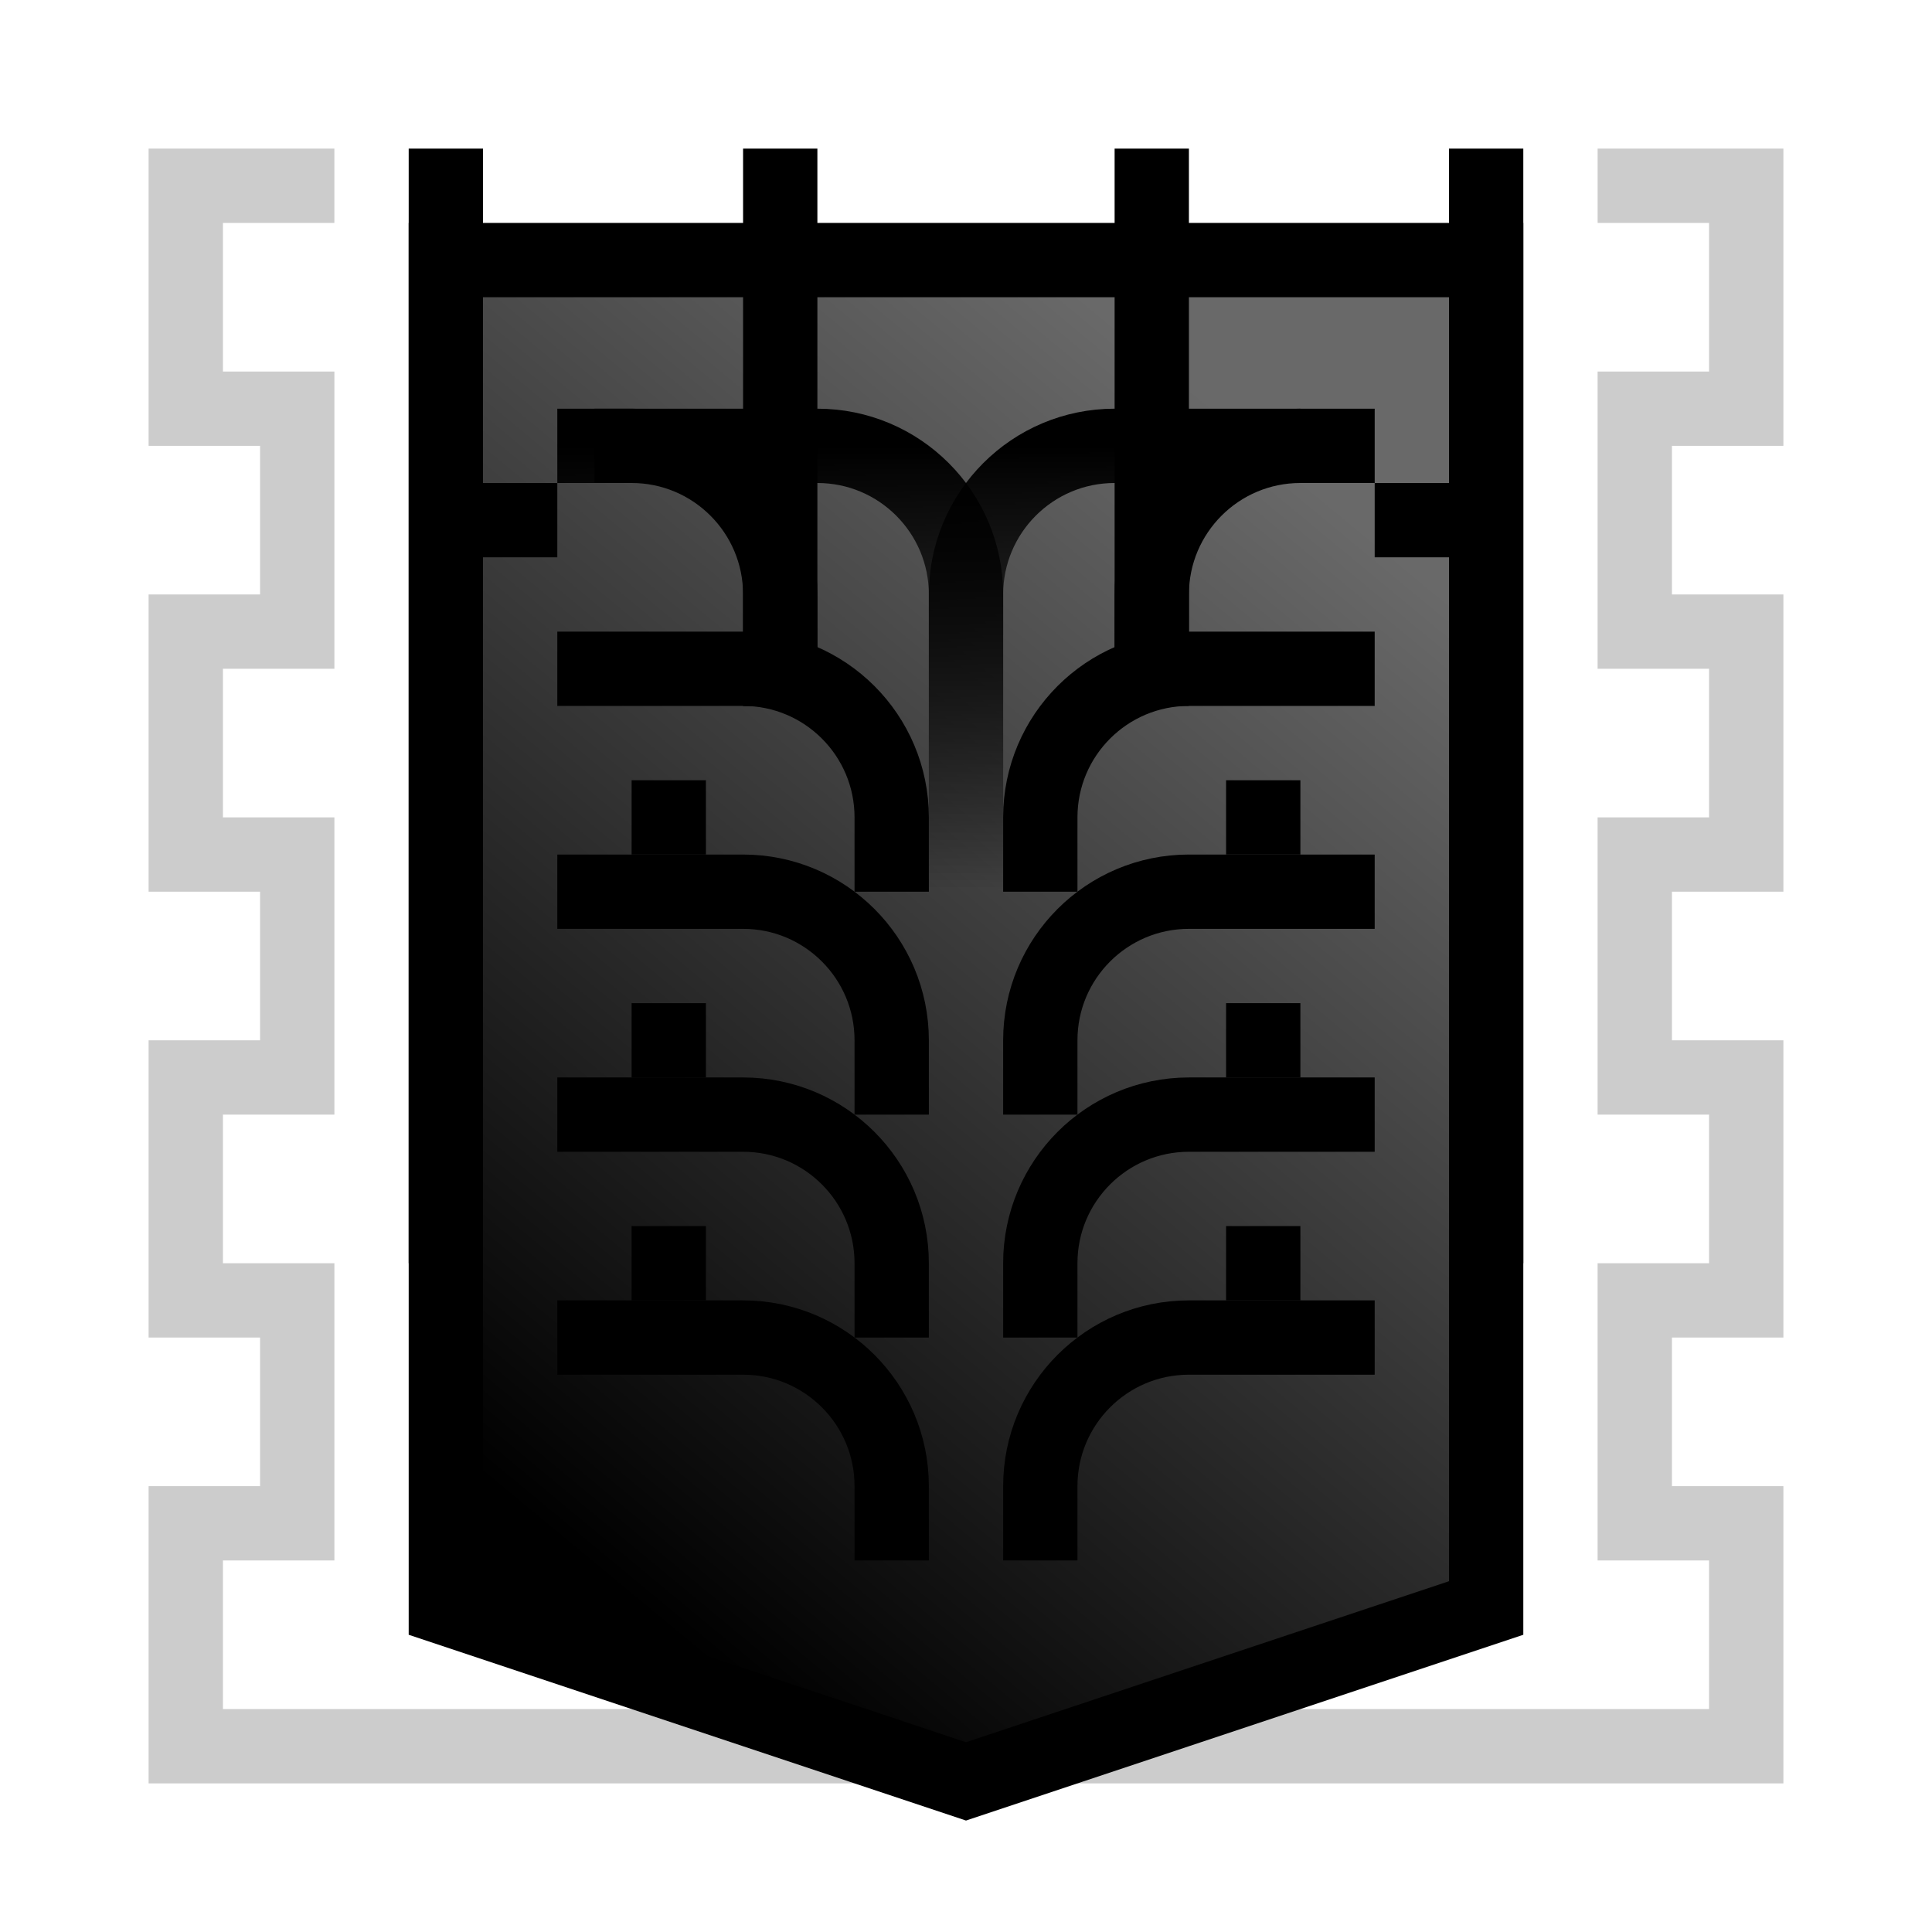
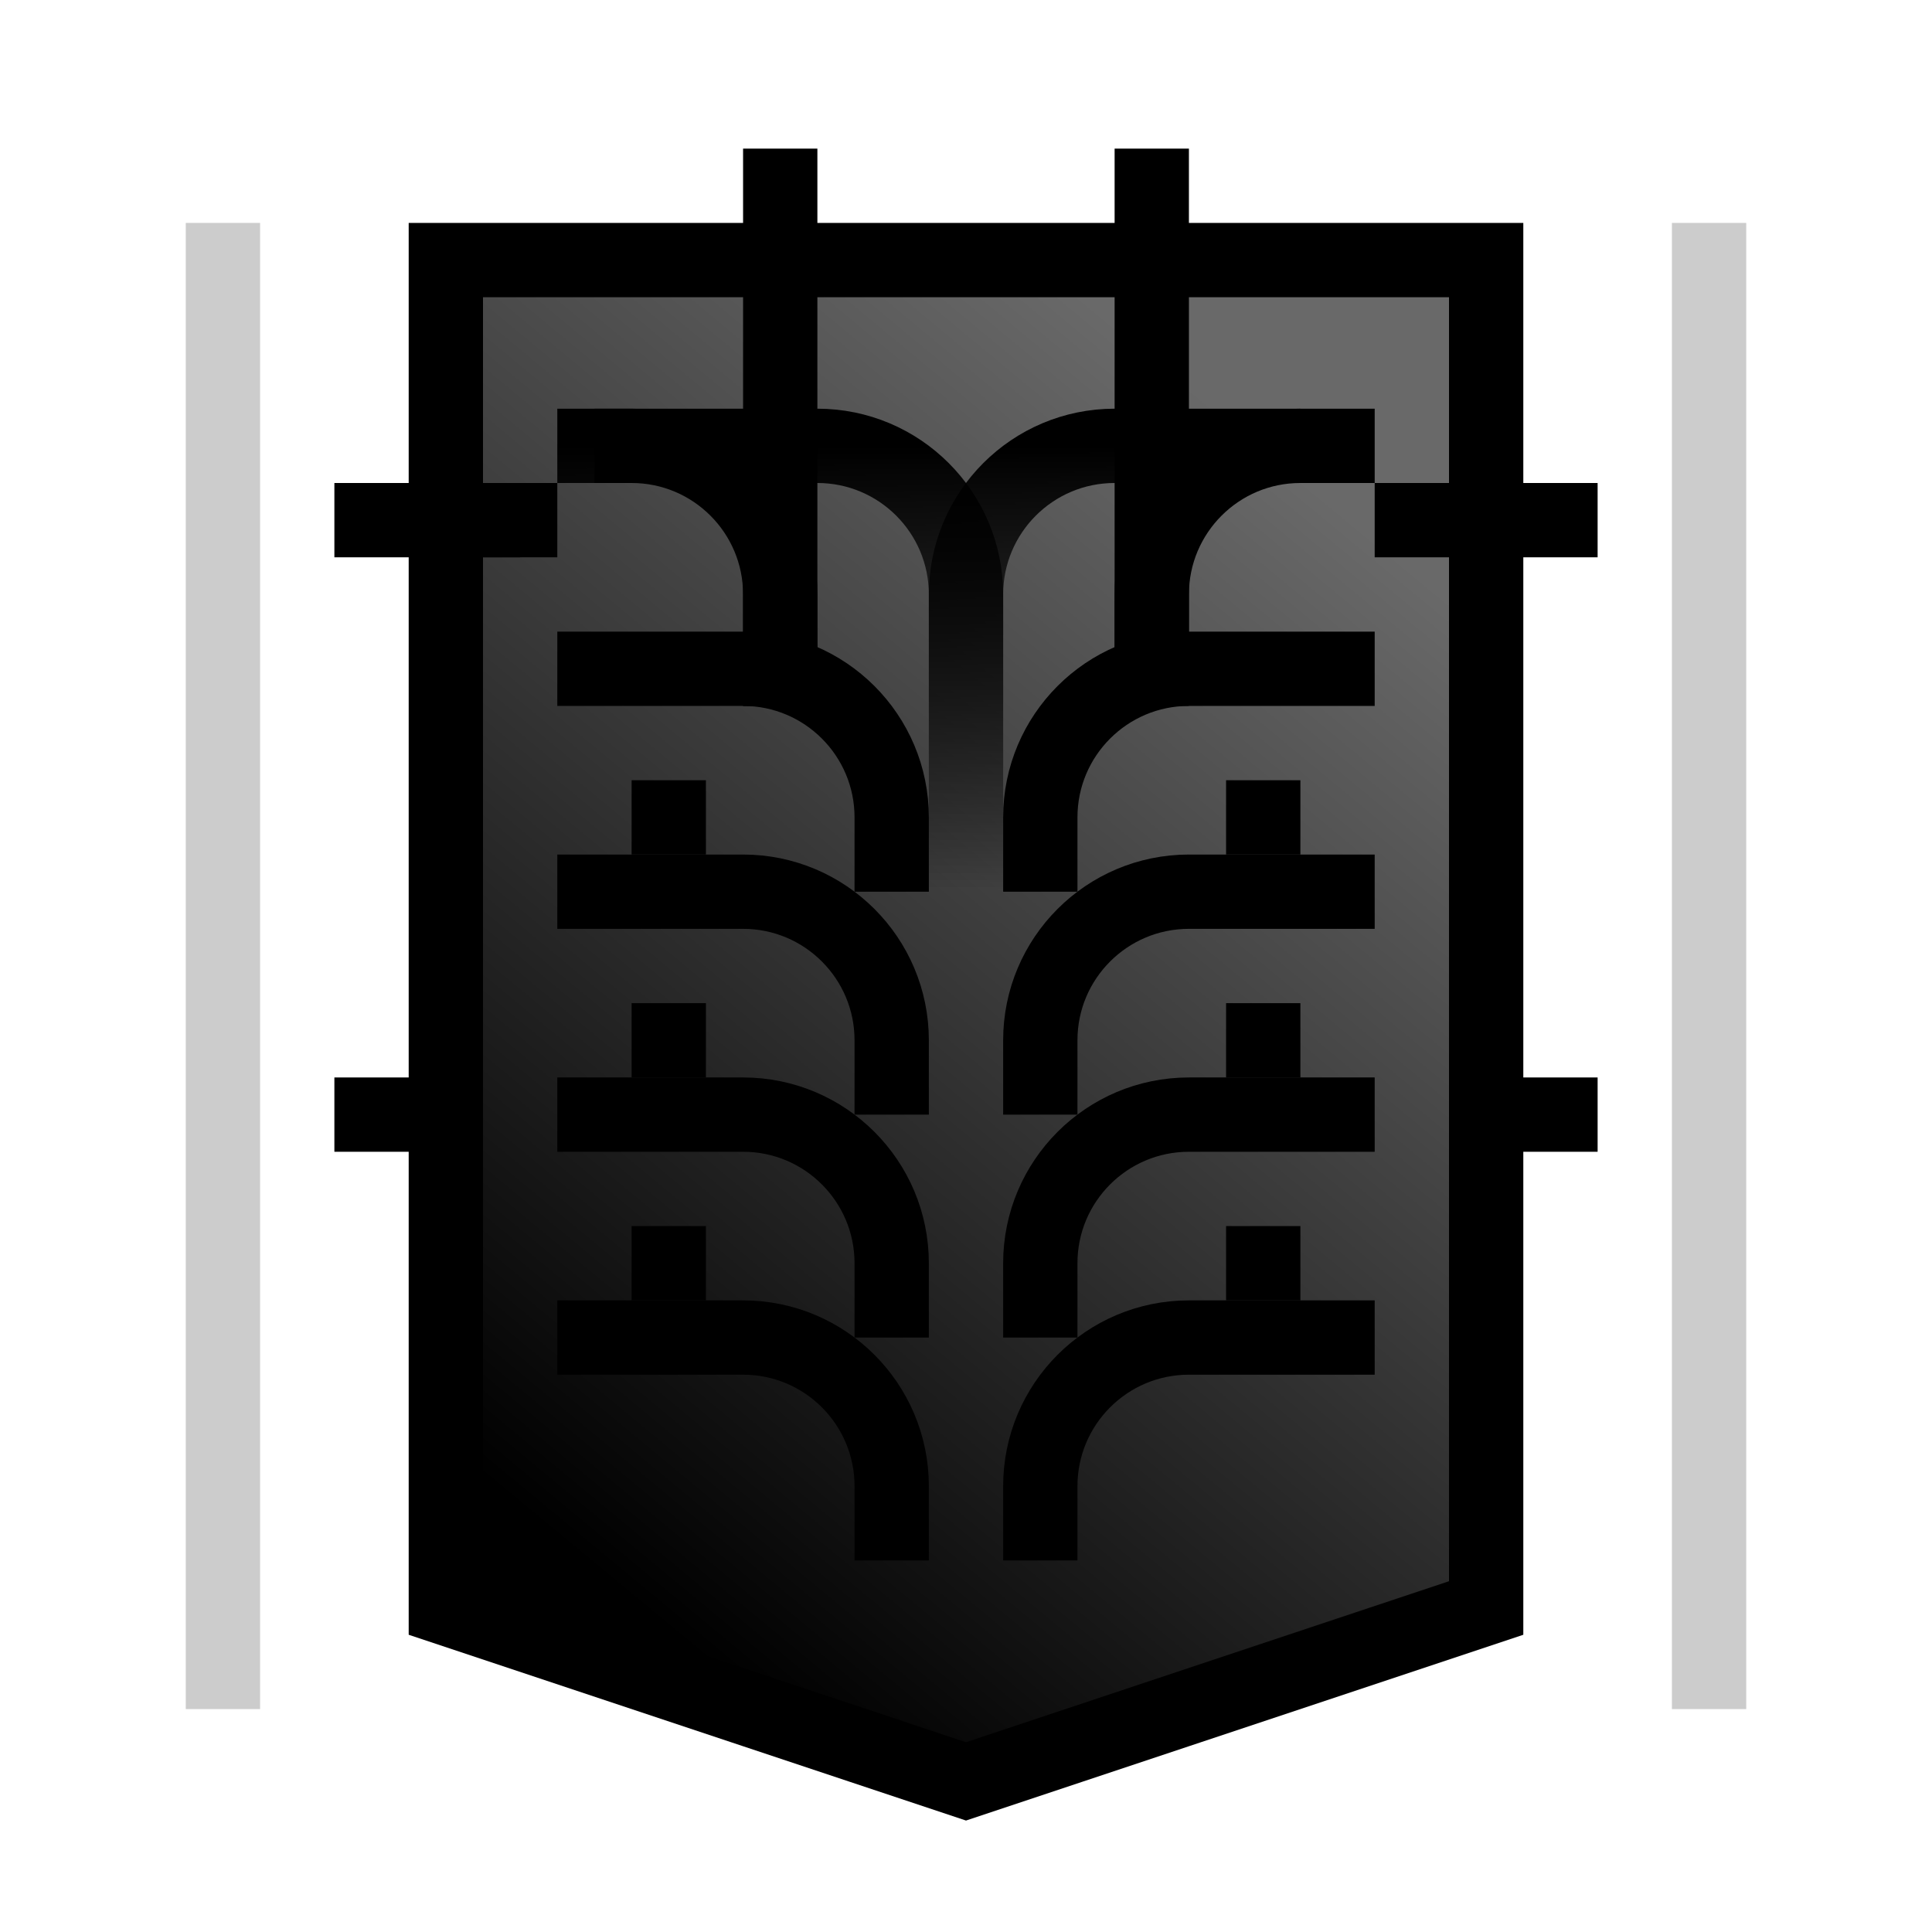
<svg xmlns="http://www.w3.org/2000/svg" width="52" height="52" viewBox="0 0 52 52" fill="none">
-   <path opacity="0.2" d="M26 47L47 47L47 41L44 41L44 35L47 35L47 29L44 29L44 23L47 23L47 17L44 17L44 11L47 11L47 5L43 5" stroke="black" stroke-width="2" />
-   <path opacity="0.2" d="M26 47L5 47L5 41L8 41L8 35L5 35L5 29L8 29L8 23L5 23L5 17L8 17L8 11L5 11L5 5L9 5" stroke="black" stroke-width="2" />
  <path d="M12 7H26H40V43.279L26 47.946L12 43.279V7Z" fill="url(#paint0_linear_3462_8870)" stroke="black" stroke-width="2" />
+   <rect x="14" y="13" width="2" height="5" transform="rotate(90 14 13)" fill="black" />
+   <rect x="13" y="29" width="2" height="4" transform="rotate(90 13 29)" fill="black" />
+   <rect x="43" y="13" width="2" height="4" transform="rotate(90 43 13)" fill="black" />
+   <rect x="43" y="29" width="2" height="4" transform="rotate(90 43 29)" fill="black" />
+   <rect x="30" y="4" width="2" height="8" fill="black" />
  <rect x="20" y="4" width="2" height="8" fill="black" />
-   <rect x="30" y="4" width="2" height="8" fill="black" />
-   <rect x="39" y="4" width="2" height="30" fill="black" />
-   <rect x="11" y="4" width="2" height="30" fill="black" />
+   <rect opacity="0.2" x="45" y="6" width="2" height="40" fill="black" />
+   <rect opacity="0.2" x="5" y="6" width="2" height="40" fill="black" />
  <path d="M26 24V16C26 13.791 27.791 12 30 12H35" stroke="url(#paint1_linear_3462_8870)" stroke-width="2" />
  <rect x="17" y="21" width="2" height="2" fill="black" />
  <rect x="33" y="21" width="2" height="2" fill="black" />
  <rect x="37" y="13" width="2" height="2" fill="black" />
  <rect x="13" y="13" width="2" height="2" fill="black" />
  <rect x="33" y="27" width="2" height="2" fill="black" />
  <rect x="17" y="27" width="2" height="2" fill="black" />
  <rect x="30" y="12" width="2" height="7" fill="black" />
  <rect x="20" y="12" width="2" height="7" fill="black" />
  <path d="M28 30V28C28 25.791 29.791 24 32 24H37" stroke="black" stroke-width="2" />
  <path d="M28 36V34C28 31.791 29.791 30 32 30H37" stroke="black" stroke-width="2" />
  <path d="M28 42V40C28 37.791 29.791 36 32 36H37" stroke="black" stroke-width="2" />
  <path d="M28 24V22C28 19.791 29.791 18 32 18H37" stroke="black" stroke-width="2" />
  <path d="M31 18V16C31 13.791 32.791 12 35 12H37" stroke="black" stroke-width="2" />
  <path d="M21 19L21 16C21 13.791 19.209 12 17 12L16 12" stroke="black" stroke-width="2" />
  <path d="M26 24V16C26 13.791 24.209 12 22 12H15" stroke="url(#paint2_linear_3462_8870)" stroke-width="2" />
  <path d="M24 24V22C24 19.791 22.209 18 20 18H15" stroke="black" stroke-width="2" />
  <path d="M24 30V28C24 25.791 22.209 24 20 24H15" stroke="black" stroke-width="2" />
  <path d="M24 36V34C24 31.791 22.209 30 20 30H15" stroke="black" stroke-width="2" />
  <path d="M24 42V40C24 37.791 22.209 36 20 36H15" stroke="black" stroke-width="2" />
  <rect x="33" y="33" width="2" height="2" fill="black" />
  <rect x="17" y="33" width="2" height="2" fill="black" />
  <defs>
    <linearGradient id="paint0_linear_3462_8870" x1="41" y1="11.6" x2="15.777" y2="42.078" gradientUnits="userSpaceOnUse">
      <stop offset="0.12" stop-color="#696969" />
      <stop offset="1" />
    </linearGradient>
    <linearGradient id="paint1_linear_3462_8870" x1="30.5" y1="12" x2="30.5" y2="24" gradientUnits="userSpaceOnUse">
      <stop />
      <stop offset="1" stop-opacity="0" />
    </linearGradient>
    <linearGradient id="paint2_linear_3462_8870" x1="20.5" y1="12" x2="20.5" y2="24" gradientUnits="userSpaceOnUse">
      <stop />
      <stop offset="1" stop-opacity="0" />
    </linearGradient>
  </defs>
</svg>
